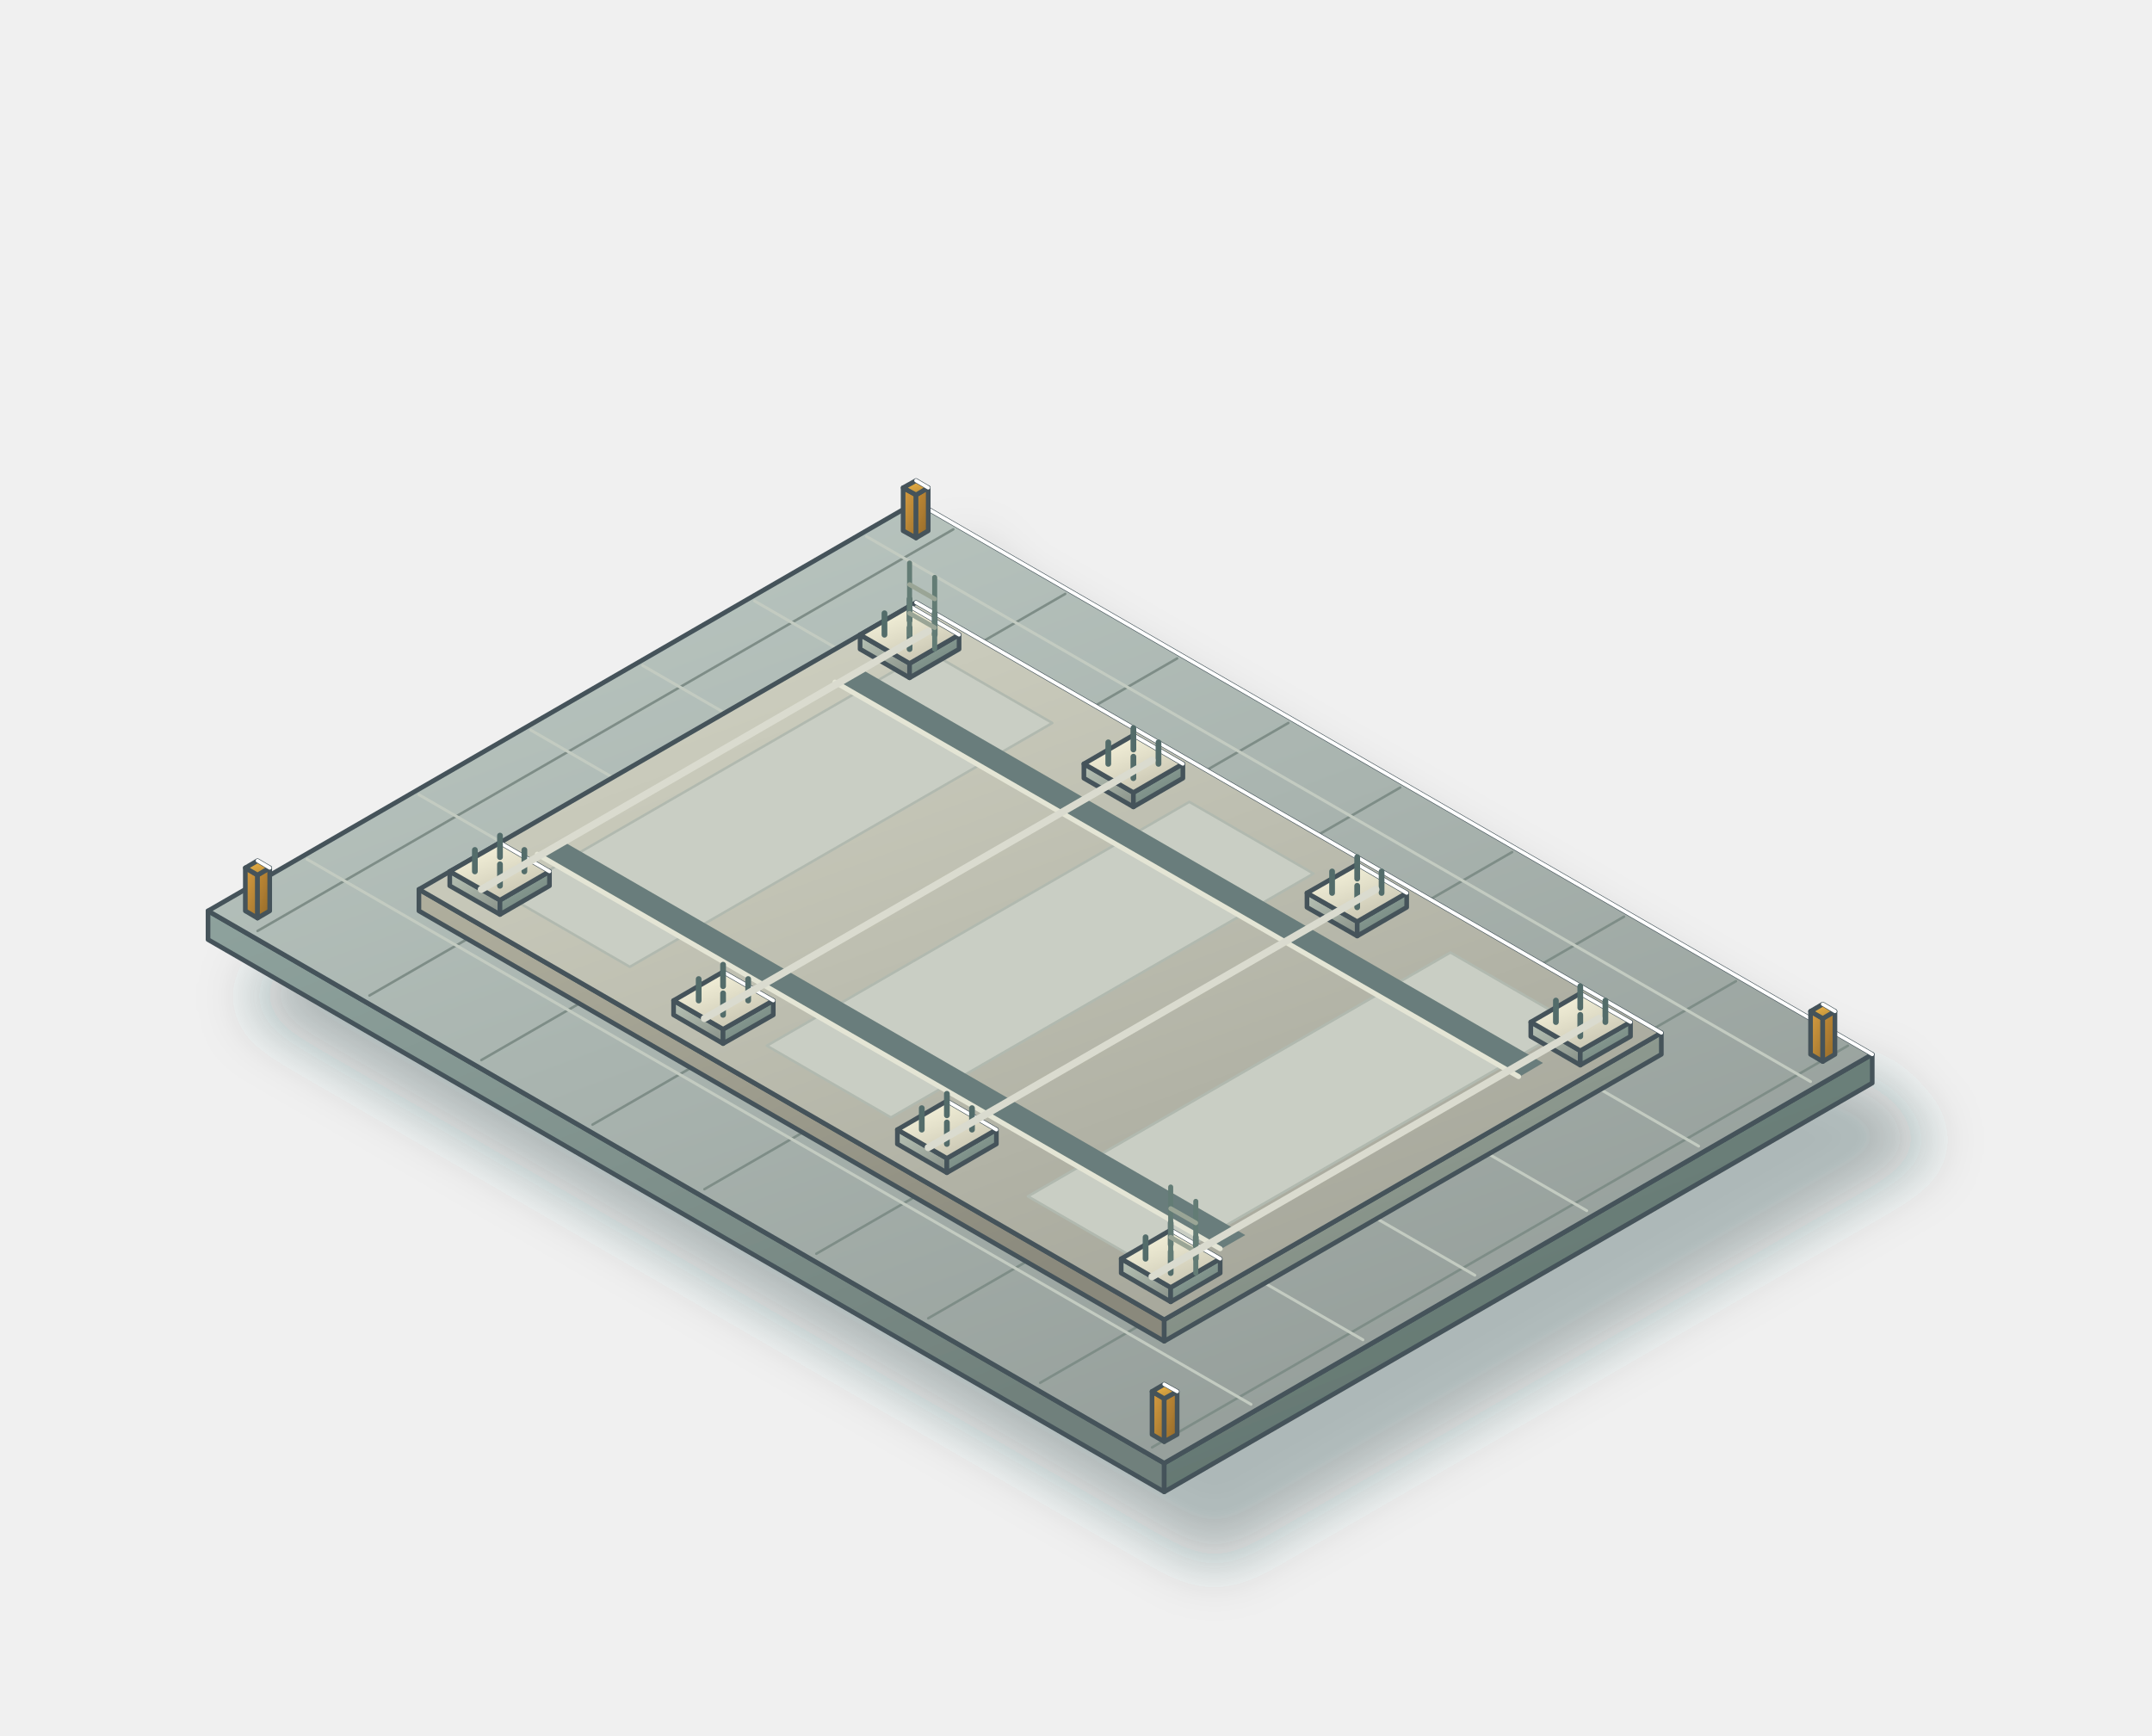
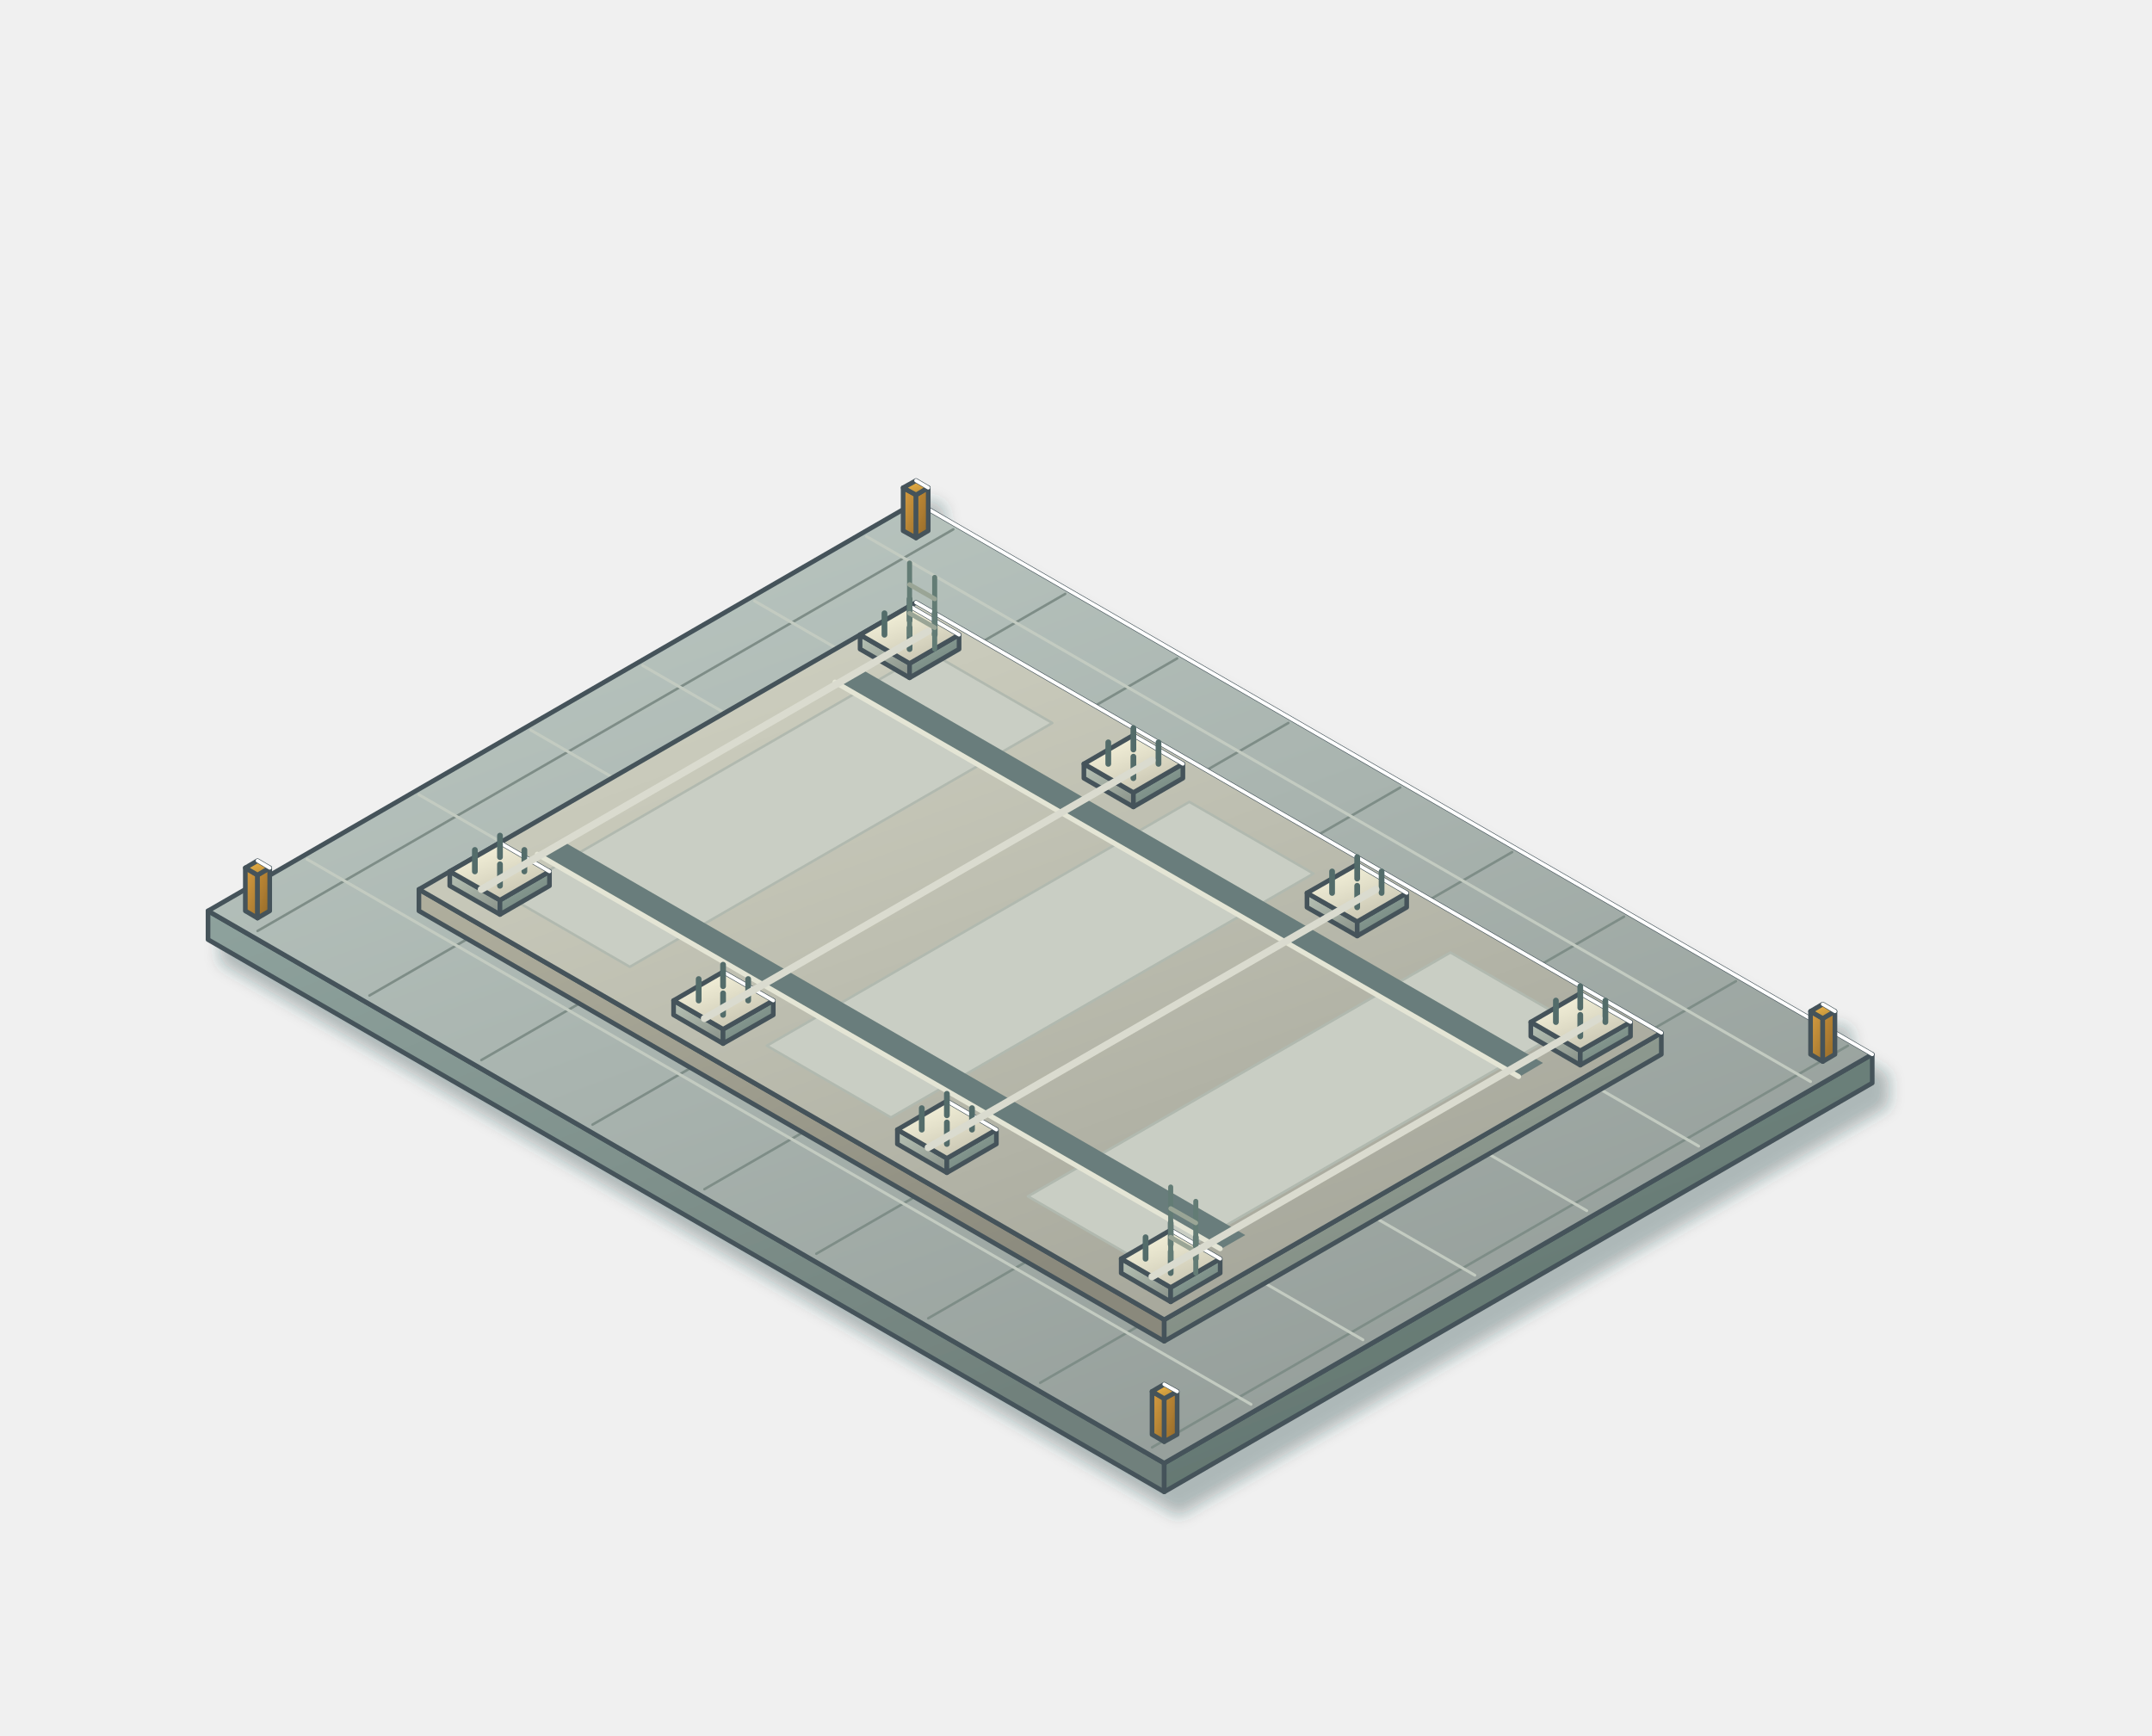
<svg xmlns="http://www.w3.org/2000/svg" viewBox="15 -12 300 242">
  <defs>
    <radialGradient id="foliage" cx="30%" cy="25%">
      <stop stop-color="#c6d58b" />
      <stop offset=".4" stop-color="#729558" />
      <stop offset="1" stop-color="#355d47" />
    </radialGradient>
    <linearGradient id="glass" x2="1" y2="1">
      <stop stop-color="#b4d8dc" />
      <stop offset=".45" stop-color="#4f7d8a" />
      <stop offset=".5" stop-color="#b3cace" />
      <stop offset="1" stop-color="#355461" />
    </linearGradient>
    <filter id="shadow" x="-35%" y="-35%" width="180%" height="190%">
-       <feDropShadow dx="7" dy="10" stdDeviation="4" flood-color="#223c3c" flood-opacity=".32" />
+       <feDropShadow dx="2" dy="3" stdDeviation="1" flood-color="#223c3c" flood-opacity=".32" />
    </filter>
    <linearGradient id="7f918c-wall" x1="0" y1="0" x2=".65" y2="1">
      <stop stop-color="#8ea29d" />
      <stop offset=".52" stop-color="#7f918c" />
      <stop offset="1" stop-color="#70807b" />
    </linearGradient>
    <linearGradient id="6a7e78-shade" x1="0" y1="0" x2=".65" y2="1">
      <stop stop-color="#778d86" />
      <stop offset=".52" stop-color="#6a7e78" />
      <stop offset="1" stop-color="#5d6f6a" />
    </linearGradient>
    <linearGradient id="a9b4af-roof" x1="0" y1="0" x2=".65" y2="1">
      <stop stop-color="#bdcac4" />
      <stop offset=".52" stop-color="#a9b4af" />
      <stop offset="1" stop-color="#959e9a" />
    </linearGradient>
    <linearGradient id="c08c39-wall" x1="0" y1="0" x2=".65" y2="1">
      <stop stop-color="#d79d40" />
      <stop offset=".52" stop-color="#c08c39" />
      <stop offset="1" stop-color="#a97b32" />
    </linearGradient>
    <linearGradient id="ae7d31-shade" x1="0" y1="0" x2=".65" y2="1">
      <stop stop-color="#c38c37" />
      <stop offset=".52" stop-color="#ae7d31" />
      <stop offset="1" stop-color="#996e2b" />
    </linearGradient>
    <linearGradient id="d8a341-roof" x1="0" y1="0" x2=".65" y2="1">
      <stop stop-color="#f2b749" />
      <stop offset=".52" stop-color="#d8a341" />
      <stop offset="1" stop-color="#be8f39" />
    </linearGradient>
    <linearGradient id="9d9c8d-wall" x1="0" y1="0" x2=".65" y2="1">
      <stop stop-color="#b0af9e" />
      <stop offset=".52" stop-color="#9d9c8d" />
      <stop offset="1" stop-color="#8a897c" />
    </linearGradient>
    <linearGradient id="8b978d-shade" x1="0" y1="0" x2=".65" y2="1">
      <stop stop-color="#9ca99e" />
      <stop offset=".52" stop-color="#8b978d" />
      <stop offset="1" stop-color="#7a857c" />
    </linearGradient>
    <linearGradient id="bdbeb0-roof" x1="0" y1="0" x2=".65" y2="1">
      <stop stop-color="#d4d5c5" />
      <stop offset=".52" stop-color="#bdbeb0" />
      <stop offset="1" stop-color="#a6a79b" />
    </linearGradient>
    <linearGradient id="a3ada2-wall" x1="0" y1="0" x2=".65" y2="1">
      <stop stop-color="#b7c2b5" />
      <stop offset=".52" stop-color="#a3ada2" />
      <stop offset="1" stop-color="#8f988f" />
    </linearGradient>
    <linearGradient id="82958d-shade" x1="0" y1="0" x2=".65" y2="1">
      <stop stop-color="#92a79e" />
      <stop offset=".52" stop-color="#82958d" />
      <stop offset="1" stop-color="#72837c" />
    </linearGradient>
    <linearGradient id="e2dfc9-roof" x1="0" y1="0" x2=".65" y2="1">
      <stop stop-color="#fdfae1" />
      <stop offset=".52" stop-color="#e2dfc9" />
      <stop offset="1" stop-color="#c7c4b1" />
    </linearGradient>
  </defs>
  <style>.crane-boom{transform-origin:147px 21px;animation:sway 7s ease-in-out infinite alternate}@keyframes sway{to{transform:rotate(2deg)}}@media(prefers-reduced-motion:reduce){*{animation:none!important}}</style>
  <g filter="url(#shadow)">
    <polygon points="44.0,119.0 177.3,196.0 177.3,192.0 44.0,115.0" fill="url(#7f918c-wall)" stroke="#44535a" stroke-width="0.65" stroke-linejoin="round" />
    <polygon points="276.0,139.0 177.3,196.0 177.3,192.0 276.0,135.0" fill="url(#6a7e78-shade)" stroke="#44535a" stroke-width="0.65" stroke-linejoin="round" />
    <polygon points="142.7,58.0 276.0,135.0 177.3,192.0 44.0,115.0" fill="url(#a9b4af-roof)" stroke="#44535a" stroke-width="0.65" stroke-linejoin="round" />
    <path d="M142.7,58.0 L276.0,135.0" fill="none" stroke="#ffffff" stroke-width="0.5" stroke-linecap="round" />
    <path d="M147.9,61.8 L50.9,117.8" fill="none" stroke="#7e8d87" stroke-width="0.35" stroke-linecap="round" />
    <path d="M163.5,70.8 L66.5,126.8" fill="none" stroke="#7e8d87" stroke-width="0.35" stroke-linecap="round" />
    <path d="M179.1,79.8 L82.1,135.8" fill="none" stroke="#7e8d87" stroke-width="0.35" stroke-linecap="round" />
    <path d="M194.6,88.8 L97.6,144.8" fill="none" stroke="#7e8d87" stroke-width="0.35" stroke-linecap="round" />
    <path d="M210.2,97.8 L113.2,153.8" fill="none" stroke="#7e8d87" stroke-width="0.35" stroke-linecap="round" />
    <path d="M225.8,106.8 L128.8,162.8" fill="none" stroke="#7e8d87" stroke-width="0.35" stroke-linecap="round" />
    <path d="M241.4,115.8 L144.4,171.8" fill="none" stroke="#7e8d87" stroke-width="0.35" stroke-linecap="round" />
    <path d="M257.0,124.8 L160.0,180.8" fill="none" stroke="#7e8d87" stroke-width="0.35" stroke-linecap="round" />
    <path d="M272.6,133.8 L175.6,189.8" fill="none" stroke="#7e8d87" stroke-width="0.35" stroke-linecap="round" />
    <path d="M135.8,62.8 L267.4,138.8" fill="none" stroke="#c3cbc1" stroke-width="0.4" stroke-linecap="round" />
    <path d="M120.2,71.8 L251.8,147.8" fill="none" stroke="#c3cbc1" stroke-width="0.4" stroke-linecap="round" />
    <path d="M104.6,80.8 L236.2,156.8" fill="none" stroke="#c3cbc1" stroke-width="0.4" stroke-linecap="round" />
    <path d="M89.0,89.8 L220.6,165.8" fill="none" stroke="#c3cbc1" stroke-width="0.4" stroke-linecap="round" />
    <path d="M73.4,98.8 L205.0,174.8" fill="none" stroke="#c3cbc1" stroke-width="0.4" stroke-linecap="round" />
    <path d="M57.8,107.8 L189.4,183.8" fill="none" stroke="#c3cbc1" stroke-width="0.4" stroke-linecap="round" />
    <polygon points="73.4,115.0 177.3,175.0 177.3,172.0 73.4,112.0" fill="url(#9d9c8d-wall)" stroke="#44535a" stroke-width="0.65" stroke-linejoin="round" />
    <polygon points="246.6,135.0 177.3,175.0 177.3,172.0 246.6,132.0" fill="url(#8b978d-shade)" stroke="#44535a" stroke-width="0.65" stroke-linejoin="round" />
    <polygon points="142.7,72.0 246.6,132.0 177.3,172.0 73.4,112.0" fill="url(#bdbeb0-roof)" stroke="#44535a" stroke-width="0.65" stroke-linejoin="round" />
    <path d="M142.7,72.0 L246.6,132.0" fill="none" stroke="#ffffff" stroke-width="0.5" stroke-linecap="round" />
    <polygon points="144.4,78.8 161.7,88.8 102.8,122.8 85.5,112.8" fill="#c9cec4" stroke="#b1b9af" stroke-width="0.35" stroke-linejoin="round" />
    <polygon points="180.8,99.8 198.1,109.8 139.2,143.8 121.9,133.8" fill="#c9cec4" stroke="#b1b9af" stroke-width="0.35" stroke-linejoin="round" />
    <polygon points="217.2,120.8 234.5,130.8 175.6,164.8 158.3,154.8" fill="#c9cec4" stroke="#b1b9af" stroke-width="0.35" stroke-linejoin="round" />
    <polygon points="134.9,81.2 230.1,136.2 226.7,138.2 131.4,83.2" fill="#697d7b" stroke="none" stroke-width="0.65" stroke-linejoin="round" />
    <path d="M131.4,83.1 L226.7,138.1" fill="none" stroke="#e4e5d5" stroke-width="0.7" stroke-linecap="round" />
    <polygon points="93.3,105.2 188.6,160.2 185.1,162.2 89.9,107.2" fill="#697d7b" stroke="none" stroke-width="0.65" stroke-linejoin="round" />
    <path d="M89.9,107.1 L185.1,162.1" fill="none" stroke="#e4e5d5" stroke-width="0.7" stroke-linecap="round" />
    <polygon points="134.9,78.5 141.8,82.5 141.8,80.5 134.9,76.5" fill="url(#a3ada2-wall)" stroke="#44535a" stroke-width="0.65" stroke-linejoin="round" />
    <polygon points="148.7,78.5 141.8,82.5 141.8,80.5 148.7,76.5" fill="url(#82958d-shade)" stroke="#44535a" stroke-width="0.65" stroke-linejoin="round" />
    <polygon points="141.8,72.5 148.7,76.5 141.8,80.5 134.9,76.5" fill="url(#e2dfc9-roof)" stroke="#44535a" stroke-width="0.65" stroke-linejoin="round" />
    <path d="M141.8,72.5 L148.7,76.5" fill="none" stroke="#ffffff" stroke-width="0.5" stroke-linecap="round" />
    <path d="M141.8,74.5 L141.8,71.5" fill="none" stroke="#526c6b" stroke-width="0.8" stroke-linecap="round" />
    <path d="M145.3,76.5 L145.3,73.5" fill="none" stroke="#526c6b" stroke-width="0.8" stroke-linecap="round" />
    <path d="M138.3,76.5 L138.3,73.5" fill="none" stroke="#526c6b" stroke-width="0.8" stroke-linecap="round" />
    <path d="M141.8,78.5 L141.8,75.5" fill="none" stroke="#526c6b" stroke-width="0.8" stroke-linecap="round" />
    <polygon points="77.7,111.5 84.7,115.5 84.7,113.5 77.7,109.5" fill="url(#a3ada2-wall)" stroke="#44535a" stroke-width="0.65" stroke-linejoin="round" />
    <polygon points="91.6,111.5 84.7,115.5 84.7,113.5 91.6,109.5" fill="url(#82958d-shade)" stroke="#44535a" stroke-width="0.65" stroke-linejoin="round" />
    <polygon points="84.7,105.5 91.6,109.5 84.7,113.5 77.7,109.5" fill="url(#e2dfc9-roof)" stroke="#44535a" stroke-width="0.65" stroke-linejoin="round" />
    <path d="M84.7,105.5 L91.6,109.5" fill="none" stroke="#ffffff" stroke-width="0.5" stroke-linecap="round" />
    <path d="M84.7,107.5 L84.7,104.5" fill="none" stroke="#526c6b" stroke-width="0.8" stroke-linecap="round" />
    <path d="M88.1,109.5 L88.1,106.5" fill="none" stroke="#526c6b" stroke-width="0.8" stroke-linecap="round" />
    <path d="M81.2,109.5 L81.2,106.5" fill="none" stroke="#526c6b" stroke-width="0.8" stroke-linecap="round" />
    <path d="M84.7,111.5 L84.7,108.5" fill="none" stroke="#526c6b" stroke-width="0.8" stroke-linecap="round" />
    <polygon points="166.1,96.5 173.0,100.5 173.0,98.5 166.1,94.5" fill="url(#a3ada2-wall)" stroke="#44535a" stroke-width="0.65" stroke-linejoin="round" />
    <polygon points="179.9,96.5 173.0,100.5 173.0,98.5 179.9,94.5" fill="url(#82958d-shade)" stroke="#44535a" stroke-width="0.65" stroke-linejoin="round" />
    <polygon points="173.0,90.5 179.9,94.5 173.0,98.5 166.1,94.5" fill="url(#e2dfc9-roof)" stroke="#44535a" stroke-width="0.65" stroke-linejoin="round" />
    <path d="M173.0,90.5 L179.9,94.5" fill="none" stroke="#ffffff" stroke-width="0.5" stroke-linecap="round" />
    <path d="M173.0,92.5 L173.0,89.5" fill="none" stroke="#526c6b" stroke-width="0.8" stroke-linecap="round" />
    <path d="M176.5,94.5 L176.5,91.5" fill="none" stroke="#526c6b" stroke-width="0.8" stroke-linecap="round" />
    <path d="M169.5,94.5 L169.5,91.5" fill="none" stroke="#526c6b" stroke-width="0.8" stroke-linecap="round" />
    <path d="M173.0,96.5 L173.0,93.5" fill="none" stroke="#526c6b" stroke-width="0.8" stroke-linecap="round" />
    <polygon points="108.9,129.5 115.8,133.5 115.8,131.5 108.9,127.5" fill="url(#a3ada2-wall)" stroke="#44535a" stroke-width="0.65" stroke-linejoin="round" />
    <polygon points="122.8,129.5 115.8,133.5 115.8,131.5 122.8,127.5" fill="url(#82958d-shade)" stroke="#44535a" stroke-width="0.65" stroke-linejoin="round" />
    <polygon points="115.8,123.5 122.8,127.5 115.8,131.5 108.9,127.5" fill="url(#e2dfc9-roof)" stroke="#44535a" stroke-width="0.65" stroke-linejoin="round" />
    <path d="M115.8,123.5 L122.8,127.5" fill="none" stroke="#ffffff" stroke-width="0.5" stroke-linecap="round" />
    <path d="M115.8,125.5 L115.8,122.5" fill="none" stroke="#526c6b" stroke-width="0.8" stroke-linecap="round" />
    <path d="M119.3,127.5 L119.3,124.5" fill="none" stroke="#526c6b" stroke-width="0.8" stroke-linecap="round" />
    <path d="M112.4,127.5 L112.4,124.5" fill="none" stroke="#526c6b" stroke-width="0.8" stroke-linecap="round" />
    <path d="M115.8,129.5 L115.8,126.5" fill="none" stroke="#526c6b" stroke-width="0.8" stroke-linecap="round" />
    <polygon points="197.2,114.5 204.2,118.5 204.2,116.5 197.2,112.5" fill="url(#a3ada2-wall)" stroke="#44535a" stroke-width="0.65" stroke-linejoin="round" />
    <polygon points="211.1,114.5 204.2,118.5 204.2,116.5 211.1,112.5" fill="url(#82958d-shade)" stroke="#44535a" stroke-width="0.65" stroke-linejoin="round" />
    <polygon points="204.2,108.5 211.1,112.5 204.2,116.5 197.2,112.5" fill="url(#e2dfc9-roof)" stroke="#44535a" stroke-width="0.65" stroke-linejoin="round" />
    <path d="M204.2,108.5 L211.1,112.5" fill="none" stroke="#ffffff" stroke-width="0.5" stroke-linecap="round" />
    <path d="M204.2,110.5 L204.2,107.5" fill="none" stroke="#526c6b" stroke-width="0.8" stroke-linecap="round" />
    <path d="M207.6,112.5 L207.6,109.5" fill="none" stroke="#526c6b" stroke-width="0.8" stroke-linecap="round" />
    <path d="M200.7,112.5 L200.7,109.5" fill="none" stroke="#526c6b" stroke-width="0.8" stroke-linecap="round" />
    <path d="M204.2,114.5 L204.2,111.5" fill="none" stroke="#526c6b" stroke-width="0.8" stroke-linecap="round" />
    <polygon points="140.1,147.5 147.0,151.5 147.0,149.5 140.1,145.5" fill="url(#a3ada2-wall)" stroke="#44535a" stroke-width="0.65" stroke-linejoin="round" />
    <polygon points="153.9,147.5 147.0,151.5 147.0,149.5 153.9,145.5" fill="url(#82958d-shade)" stroke="#44535a" stroke-width="0.65" stroke-linejoin="round" />
    <polygon points="147.0,141.5 153.9,145.5 147.0,149.5 140.1,145.5" fill="url(#e2dfc9-roof)" stroke="#44535a" stroke-width="0.65" stroke-linejoin="round" />
    <path d="M147.0,141.5 L153.9,145.5" fill="none" stroke="#ffffff" stroke-width="0.5" stroke-linecap="round" />
    <path d="M147.0,143.5 L147.0,140.5" fill="none" stroke="#526c6b" stroke-width="0.8" stroke-linecap="round" />
    <path d="M150.5,145.5 L150.5,142.5" fill="none" stroke="#526c6b" stroke-width="0.8" stroke-linecap="round" />
    <path d="M143.5,145.5 L143.5,142.5" fill="none" stroke="#526c6b" stroke-width="0.8" stroke-linecap="round" />
    <path d="M147.0,147.5 L147.0,144.5" fill="none" stroke="#526c6b" stroke-width="0.8" stroke-linecap="round" />
    <polygon points="228.4,132.5 235.3,136.5 235.3,134.5 228.4,130.5" fill="url(#a3ada2-wall)" stroke="#44535a" stroke-width="0.65" stroke-linejoin="round" />
    <polygon points="242.3,132.5 235.3,136.5 235.3,134.5 242.3,130.5" fill="url(#82958d-shade)" stroke="#44535a" stroke-width="0.65" stroke-linejoin="round" />
    <polygon points="235.3,126.5 242.3,130.5 235.3,134.5 228.4,130.5" fill="url(#e2dfc9-roof)" stroke="#44535a" stroke-width="0.65" stroke-linejoin="round" />
    <path d="M235.3,126.5 L242.3,130.5" fill="none" stroke="#ffffff" stroke-width="0.5" stroke-linecap="round" />
    <path d="M235.3,128.5 L235.3,125.5" fill="none" stroke="#526c6b" stroke-width="0.8" stroke-linecap="round" />
    <path d="M238.8,130.5 L238.8,127.5" fill="none" stroke="#526c6b" stroke-width="0.8" stroke-linecap="round" />
    <path d="M231.9,130.5 L231.9,127.5" fill="none" stroke="#526c6b" stroke-width="0.8" stroke-linecap="round" />
    <path d="M235.3,132.5 L235.3,129.5" fill="none" stroke="#526c6b" stroke-width="0.8" stroke-linecap="round" />
    <polygon points="171.3,165.5 178.2,169.5 178.2,167.5 171.3,163.5" fill="url(#a3ada2-wall)" stroke="#44535a" stroke-width="0.65" stroke-linejoin="round" />
    <polygon points="185.1,165.5 178.2,169.5 178.2,167.5 185.1,163.5" fill="url(#82958d-shade)" stroke="#44535a" stroke-width="0.65" stroke-linejoin="round" />
    <polygon points="178.2,159.5 185.1,163.5 178.2,167.5 171.3,163.5" fill="url(#e2dfc9-roof)" stroke="#44535a" stroke-width="0.65" stroke-linejoin="round" />
    <path d="M178.2,159.5 L185.1,163.5" fill="none" stroke="#ffffff" stroke-width="0.5" stroke-linecap="round" />
    <path d="M178.2,161.5 L178.2,158.5" fill="none" stroke="#526c6b" stroke-width="0.8" stroke-linecap="round" />
    <path d="M181.7,163.5 L181.7,160.5" fill="none" stroke="#526c6b" stroke-width="0.8" stroke-linecap="round" />
    <path d="M174.7,163.5 L174.7,160.5" fill="none" stroke="#526c6b" stroke-width="0.8" stroke-linecap="round" />
    <path d="M178.2,165.5 L178.2,162.5" fill="none" stroke="#526c6b" stroke-width="0.8" stroke-linecap="round" />
    <path d="M141.8,76.5 L141.8,66.5" fill="none" stroke="#637b75" stroke-width="0.7" stroke-linecap="round" />
    <path d="M145.3,78.5 L145.3,68.5" fill="none" stroke="#637b75" stroke-width="0.7" stroke-linecap="round" />
    <path d="M141.8,73.5 L145.3,75.5" fill="none" stroke="#9aa596" stroke-width="0.65" stroke-linecap="round" />
    <path d="M141.8,69.5 L145.3,71.5" fill="none" stroke="#9aa596" stroke-width="0.65" stroke-linecap="round" />
    <path d="M178.2,163.5 L178.2,153.5" fill="none" stroke="#637b75" stroke-width="0.7" stroke-linecap="round" />
    <path d="M181.7,165.5 L181.7,155.5" fill="none" stroke="#637b75" stroke-width="0.7" stroke-linecap="round" />
    <path d="M178.2,160.5 L181.7,162.5" fill="none" stroke="#9aa596" stroke-width="0.65" stroke-linecap="round" />
    <path d="M178.2,156.5 L181.7,158.5" fill="none" stroke="#9aa596" stroke-width="0.65" stroke-linecap="round" />
    <path d="M144.4,76.0 L82.1,112.0" fill="none" stroke="#dadbcf" stroke-width="1" stroke-linecap="round" />
    <path d="M175.6,94.0 L113.2,130.0" fill="none" stroke="#dadbcf" stroke-width="1" stroke-linecap="round" />
    <path d="M206.8,112.0 L144.4,148.0" fill="none" stroke="#dadbcf" stroke-width="1" stroke-linecap="round" />
    <path d="M237.9,130.0 L175.6,166.0" fill="none" stroke="#dadbcf" stroke-width="1" stroke-linecap="round" />
    <polygon points="140.9,62.0 142.7,63.0 142.7,57.0 140.9,56.0" fill="url(#c08c39-wall)" stroke="#44535a" stroke-width="0.65" stroke-linejoin="round" />
    <polygon points="144.4,62.0 142.7,63.0 142.7,57.0 144.4,56.0" fill="url(#ae7d31-shade)" stroke="#44535a" stroke-width="0.65" stroke-linejoin="round" />
    <polygon points="142.7,55.0 144.4,56.0 142.7,57.0 140.9,56.0" fill="url(#d8a341-roof)" stroke="#44535a" stroke-width="0.65" stroke-linejoin="round" />
    <path d="M142.7,55.0 L144.4,56.0" fill="none" stroke="#ffffff" stroke-width="0.5" stroke-linecap="round" />
    <polygon points="267.4,135.0 269.1,136.0 269.1,130.0 267.4,129.0" fill="url(#c08c39-wall)" stroke="#44535a" stroke-width="0.65" stroke-linejoin="round" />
    <polygon points="270.8,135.0 269.1,136.0 269.1,130.0 270.8,129.0" fill="url(#ae7d31-shade)" stroke="#44535a" stroke-width="0.65" stroke-linejoin="round" />
    <polygon points="269.1,128.0 270.8,129.0 269.1,130.0 267.4,129.0" fill="url(#d8a341-roof)" stroke="#44535a" stroke-width="0.65" stroke-linejoin="round" />
    <path d="M269.1,128.0 L270.8,129.0" fill="none" stroke="#ffffff" stroke-width="0.5" stroke-linecap="round" />
    <polygon points="175.6,188.0 177.3,189.0 177.3,183.0 175.6,182.0" fill="url(#c08c39-wall)" stroke="#44535a" stroke-width="0.65" stroke-linejoin="round" />
    <polygon points="179.1,188.0 177.3,189.0 177.3,183.0 179.1,182.0" fill="url(#ae7d31-shade)" stroke="#44535a" stroke-width="0.65" stroke-linejoin="round" />
    <polygon points="177.3,181.0 179.1,182.0 177.3,183.0 175.6,182.0" fill="url(#d8a341-roof)" stroke="#44535a" stroke-width="0.65" stroke-linejoin="round" />
    <path d="M177.3,181.0 L179.1,182.0" fill="none" stroke="#ffffff" stroke-width="0.5" stroke-linecap="round" />
    <polygon points="49.2,115.0 50.9,116.0 50.9,110.0 49.2,109.0" fill="url(#c08c39-wall)" stroke="#44535a" stroke-width="0.65" stroke-linejoin="round" />
    <polygon points="52.6,115.0 50.9,116.0 50.9,110.0 52.6,109.0" fill="url(#ae7d31-shade)" stroke="#44535a" stroke-width="0.65" stroke-linejoin="round" />
    <polygon points="50.9,108.0 52.6,109.0 50.9,110.0 49.2,109.0" fill="url(#d8a341-roof)" stroke="#44535a" stroke-width="0.65" stroke-linejoin="round" />
    <path d="M50.9,108.0 L52.6,109.0" fill="none" stroke="#ffffff" stroke-width="0.5" stroke-linecap="round" />
  </g>
</svg>
